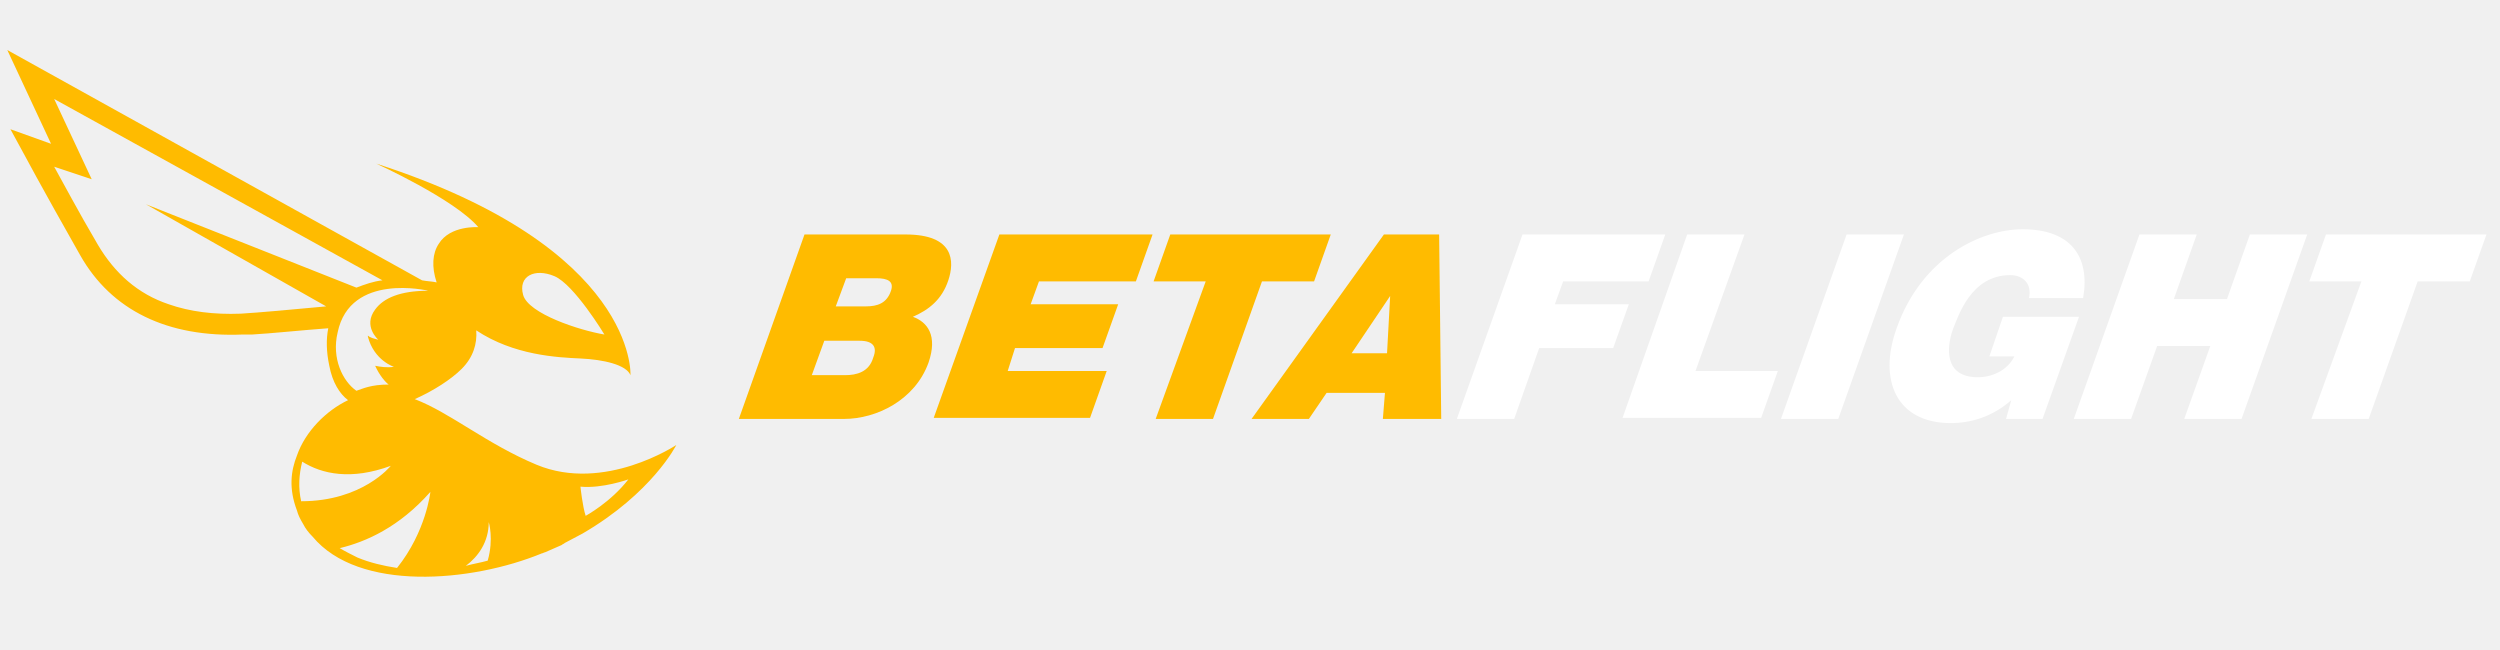
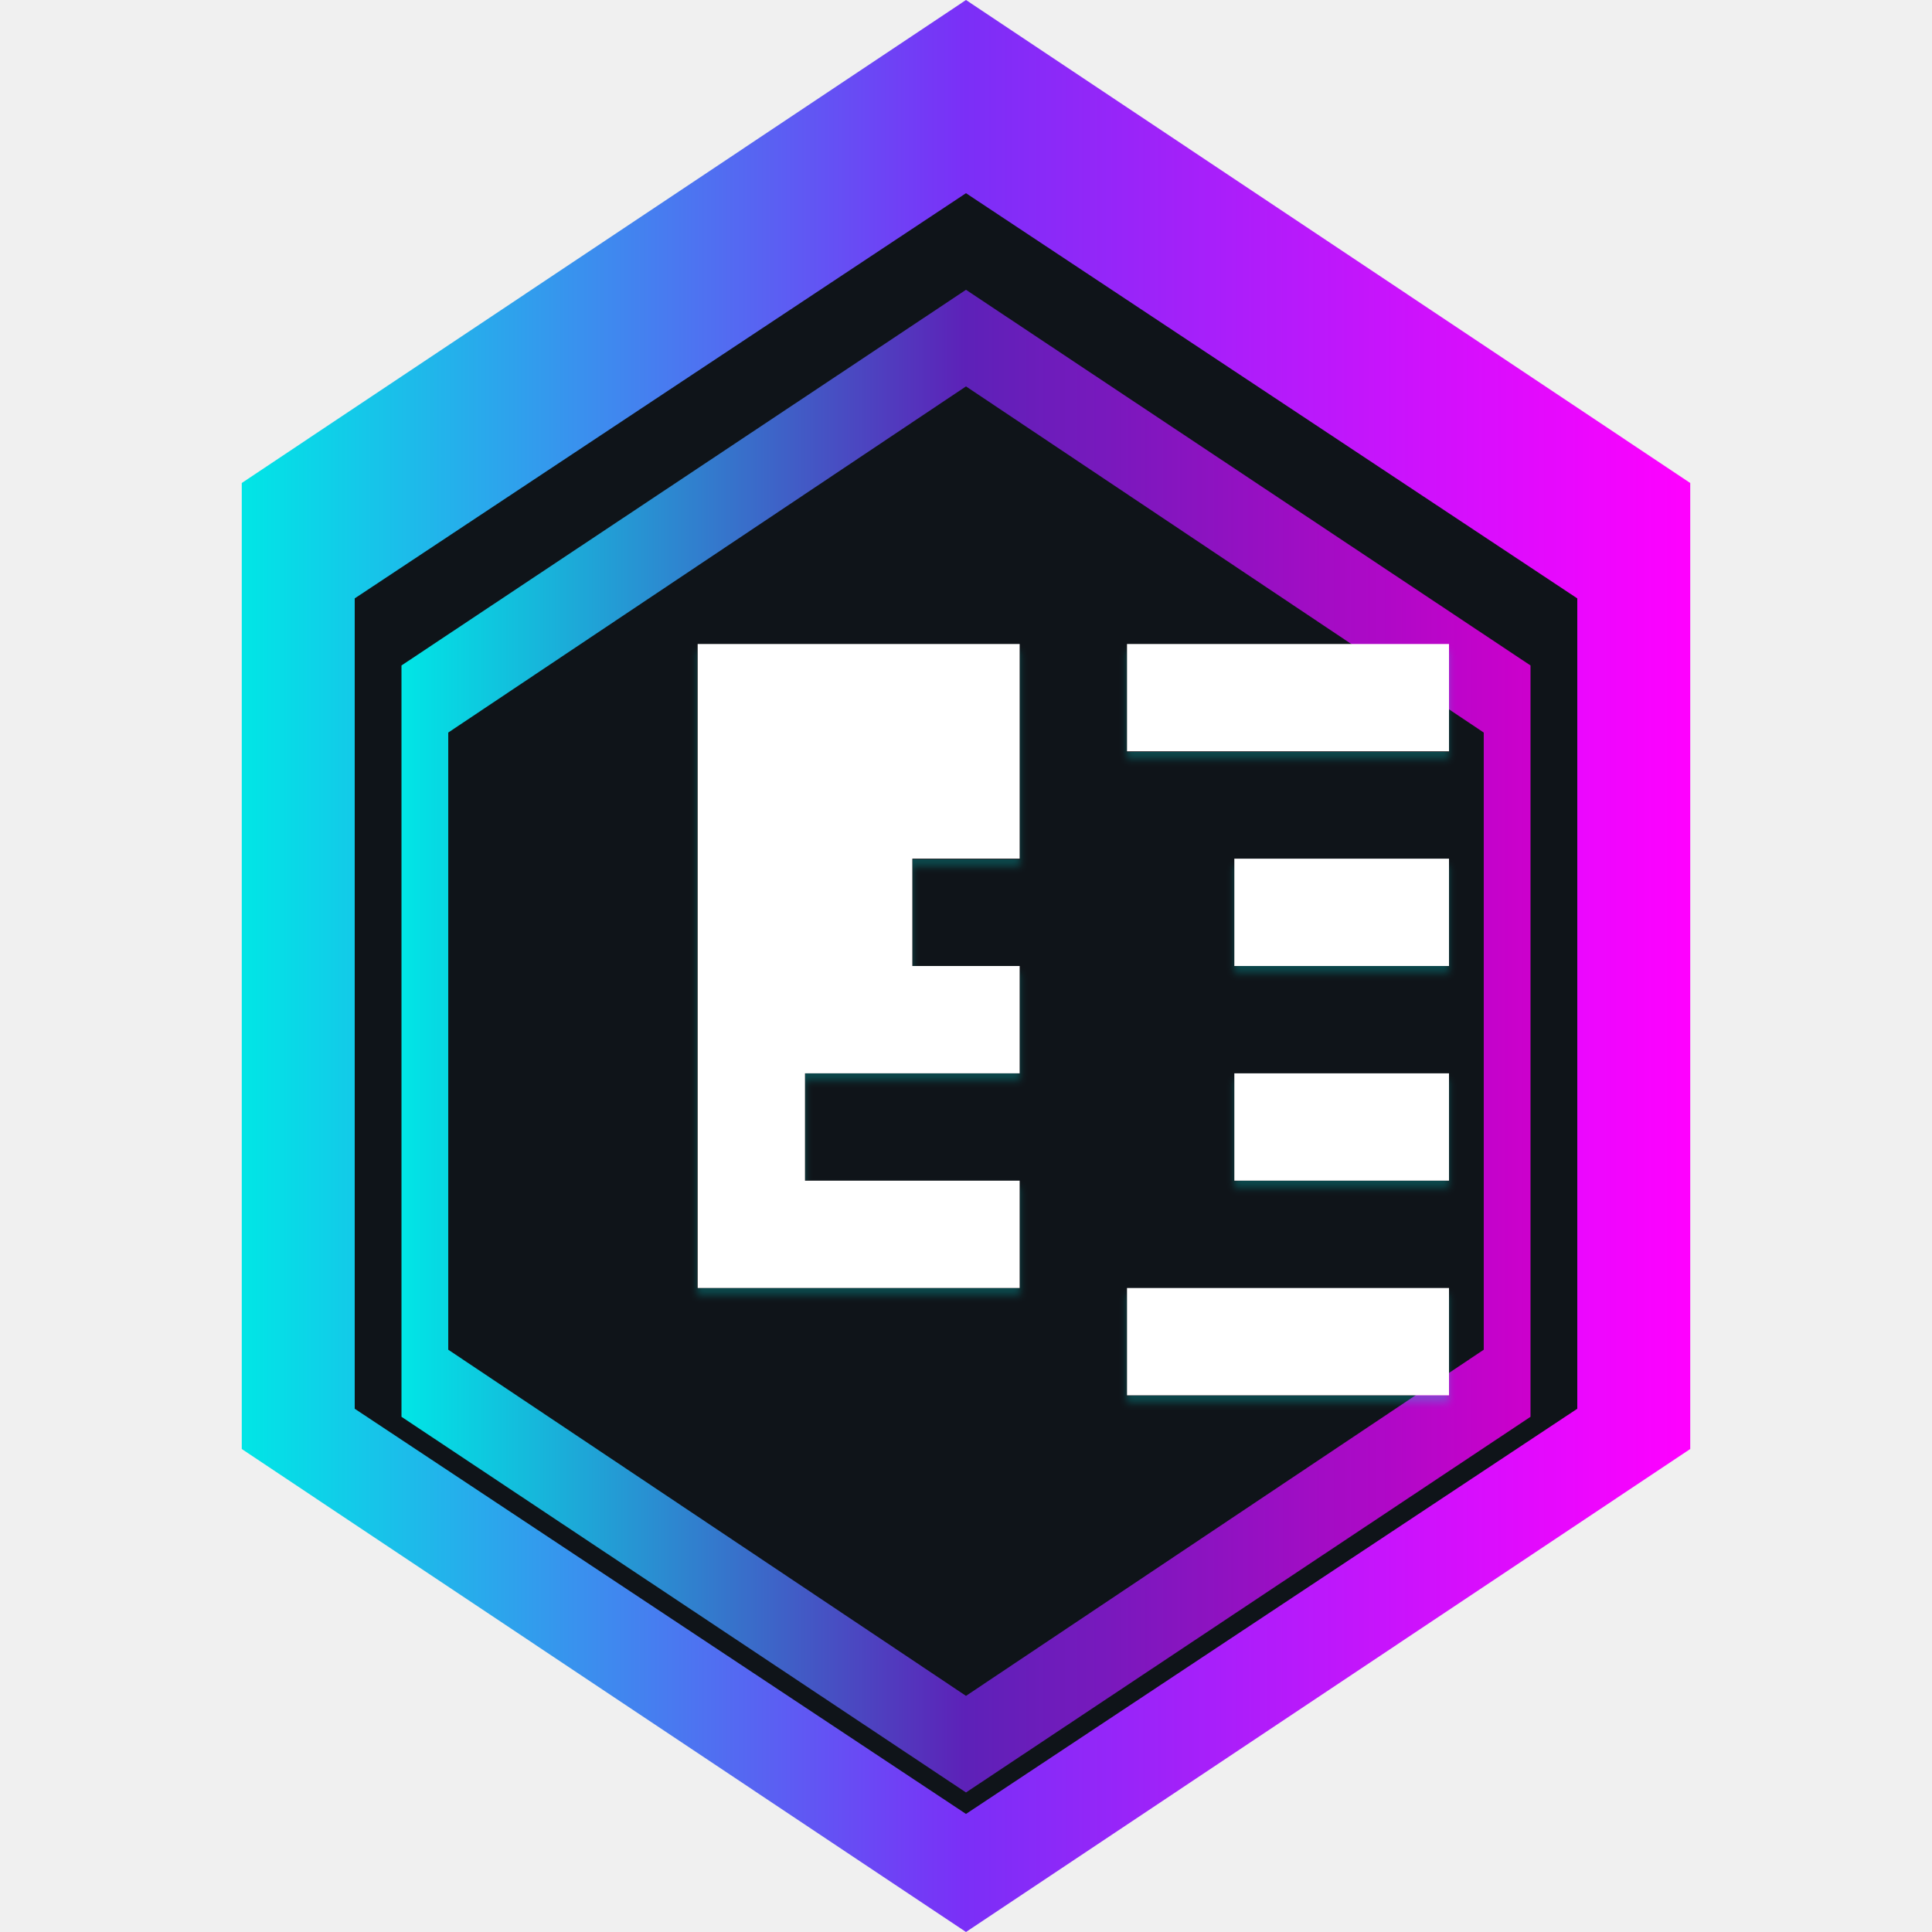
- <svg xmlns="http://www.w3.org/2000/svg" version="1.1" id="svg4057" x="0px" y="0px" viewBox="-21 39.4 239.9 62.3" style="enable-background:new -21 39.4 239.9 62.3;" xml:space="preserve">
-   <style type="text/css">
- 	.st0{fill:#FFBB00;}
- 	.st1{fill:#FFFFFF;}
- </style>
-   <g>
-     <g>
-       <path class="st0" d="M56.2,61.9h9.7c4.7,0,4.7,2.6,4.1,4.4c-0.6,1.8-1.8,2.8-3.4,3.5c1.4,0.5,2.4,1.8,1.5,4.4    c-1.3,3.6-5,5.4-8.1,5.4H49.9L56.2,61.9z M56.9,75.4h3.2c1.1,0,2.3-0.3,2.7-1.7c0.4-1,0-1.6-1.3-1.6h-3.4L56.9,75.4z M59.2,68.8    h2.9c1.1,0,2-0.3,2.4-1.5c0.3-0.9-0.3-1.2-1.4-1.2h-2.9L59.2,68.8z" />
-       <path class="st0" d="M74.9,61.9h14.7L88,66.4h-9.3l-0.8,2.2h8.4l-1.5,4.2h-8.4L75.7,75h9.5l-1.6,4.5h-15L74.9,61.9z" />
-       <path class="st0" d="M94.7,66.4h-5l1.6-4.5h15.4l-1.6,4.5h-5l-4.7,13.2h-5.5L94.7,66.4z" />
-       <path class="st0" d="M111.8,61.9h5.3l0.2,17.7h-5.6l0.2-2.5h-5.6l-1.7,2.5h-5.5L111.8,61.9z M112.1,73.3l0.3-5.5l0,0l-3.7,5.5    H112.1z" />
-       <path class="st1" d="M125.1,61.9h13.7l-1.6,4.5H129l-0.8,2.2h7.1l-1.5,4.2h-7.1l-2.4,6.8h-5.5L125.1,61.9z" />
-       <path class="st1" d="M140.9,61.9h5.5L141.7,75h7.9l-1.6,4.5h-13.3L140.9,61.9z" />
-       <path class="st1" d="M156.2,61.9h5.5l-6.3,17.7h-5.5L156.2,61.9z" />
-       <path class="st1" d="M172,77.8c-1.8,1.6-3.9,2.2-5.8,2.2c-5.2,0-7-4.1-5.2-9.1c2.4-6.8,8.1-9.5,12.1-9.5c4.5,0,6.5,2.5,5.8,6.6    h-5.2c0.3-1.3-0.5-2.2-1.8-2.2c-3.8,0-5,4-5.5,5.2c-0.6,1.7-0.9,4.6,2.4,4.6c1.3,0,2.8-0.6,3.5-2h-2.4l1.3-3.8h7.3l-3.5,9.8h-3.5    L172,77.8z" />
-       <path class="st1" d="M184.3,61.9h5.5l-2.2,6.2h5.1l2.2-6.2h5.5l-6.3,17.7h-5.5l2.5-7H186l-2.5,7H178L184.3,61.9z" />
-       <path class="st1" d="M205.6,66.4h-5l1.6-4.5h15.4l-1.6,4.5h-5l-4.7,13.2h-5.5L205.6,66.4z" />
-     </g>
-     <path class="st0" d="M30.5,84c-4.8-2-8.3-5-11.7-6.3c1.8-0.8,3.5-1.9,4.5-2.9c1.1-1.1,1.5-2.4,1.4-3.7c3.6,2.4,7.8,2.6,10,2.7   c2.2,0.1,4.4,0.6,4.8,1.6c0,0,0.7-12.2-24.4-20.3c0,0,7.5,3.4,9.8,6.1c0,0-2.7-0.2-3.8,1.6c-0.6,0.9-0.7,2.2-0.2,3.7   c-0.4-0.1-0.9-0.1-1.4-0.2l-39.8-22.1l4.2,9l-3.9-1.4l1.2,2.2c0,0,1.7,3.2,5.5,9.9c3,5.3,8.4,7.9,15.6,7.6c0.3,0,0.6,0,0.9,0   c1.8-0.1,4.6-0.4,7.3-0.6c-0.2,1-0.2,2.2,0.1,3.6c0.3,1.6,1,2.7,1.8,3.3c-2.1,1-4.1,3-4.9,5.3c0,0,0,0,0,0c-0.6,1.5-0.8,3.2,0,5.3   c0,0,0,0,0,0c0.1,0.4,0.3,0.8,0.6,1.3c0.2,0.4,0.5,0.8,0.9,1.2c4.4,5.3,15.2,4.4,22,1.6c0.1,0,0.2-0.1,0.3-0.1   c0.5-0.2,1.1-0.5,1.6-0.7c0.1-0.1,0.2-0.1,0.3-0.2c0.6-0.3,1.1-0.6,1.7-0.9c6.7-3.9,9-8.5,9-8.5S37,86.7,30.5,84z M32.2,65.9   c1.9,0.8,4.8,5.6,4.8,5.6c-2.4-0.4-7.3-2-7.8-3.8S30.3,65.1,32.2,65.9z M25.9,89.5c0,0,0.5,1.6-0.1,3.7c-0.7,0.2-1.4,0.3-2.1,0.5   C24.9,92.8,25.9,91.4,25.9,89.5z M-7,59l17.3,9.8c-3.2,0.3-6.5,0.6-8.2,0.7c-2.6,0.1-4.9-0.2-6.9-0.9c-3-1-5.2-3-6.8-5.7   c-2-3.4-3.3-5.9-4.2-7.5l3.6,1.2l-3.6-7.7l31.5,17.4c-0.9,0.1-1.7,0.4-2.5,0.7L-7,59z M11.4,71.3c1.2-5.8,8.7-4,8.7-4   c-2.7,0-4.3,0.7-5.1,1.8c-1.2,1.6,0.3,2.9,0.3,2.9c-0.4-0.1-0.8-0.2-1-0.4c0,0,0,0,0,0.1c0.6,2.3,2.5,2.9,2.5,2.9   c-0.7,0.1-1.3,0-1.8-0.1c0.4,0.9,1,1.6,1.3,1.8c-1.7,0-2.5,0.4-3.1,0.6C11.9,76,10.8,73.8,11.4,71.3z M16.5,84.1   c0,0-2.7,3.4-8.6,3.4c-0.3-1.3-0.2-2.6,0.1-3.8C9.9,84.9,12.7,85.5,16.5,84.1z M11.6,92c2.5-0.6,5.7-2,8.7-5.4c0,0-0.4,3.8-3.2,7.3   c-1.3-0.2-2.6-0.5-3.8-1C12.7,92.6,12.1,92.3,11.6,92z M35.2,88.9c-0.3-0.9-0.5-2.8-0.5-2.8c2.1,0.2,4.6-0.7,4.6-0.7   C37.6,87.6,35.2,88.9,35.2,88.9z" />
+ <svg xmlns="http://www.w3.org/2000/svg" width="1080" height="1080" viewBox="0 0 1080 1080" fill="none">
+   <path d="M540 0L944.856 270V810L540 1080L135.144 810V270L540 0Z" fill="url(#paint0_linear_1_2)" />
+   <path d="M540 108L881.711 334.5V787.5L540 1014L198.289 787.5V334.5L540 108Z" fill="#0F1419" />
+   <path d="M540 162L855.567 372V792L540 1002L224.433 792V372L540 162Z" fill="url(#paint1_linear_1_2)" />
+   <path d="M540 216L829.422 409.5V754.5L540 948L250.578 754.5V409.5L540 216Z" fill="#0F1419" />
+   <g filter="url(#filter0_d_1_2)">
+     <path d="M450 420H570V480H510V540H570V600H450V660H570V720H390V360H570V420H450Z" fill="white" />
+     <path d="M630 660V720H750V660H690V600H750V540H690V480H750V420H630V360H810V420H750V480H810V540H750V600H810V660H750V720H810V780H630V660Z" fill="white" />
  </g>
+   <defs>
+     <filter id="filter0_d_1_2" x="386" y="360" width="428" height="428" filterUnits="userSpaceOnUse" color-interpolation-filters="sRGB">
+       <feFlood flood-opacity="0" result="BackgroundImageFix" />
+       <feColorMatrix in="SourceAlpha" type="matrix" values="0 0 0 0 0 0 0 0 0 0 0 0 0 0 0 0 0 0 127 0" result="hardAlpha" />
+       <feOffset dy="4" />
+       <feGaussianBlur stdDeviation="2" />
+       <feComposite in2="hardAlpha" operator="out" />
+       <feColorMatrix type="matrix" values="0 0 0 0 0 0 0 0 0 0.902 0 0 0 0 0.902 0 0 0 0.25 0" />
+       <feBlend mode="normal" in2="BackgroundImageFix" result="effect1_dropShadow_1_2" />
+       <feBlend mode="normal" in="SourceGraphic" in2="effect1_dropShadow_1_2" result="shape" />
+     </filter>
+     <linearGradient id="paint0_linear_1_2" x1="135.144" y1="540" x2="944.856" y2="540" gradientUnits="userSpaceOnUse">
+       <stop stop-color="#00E6E6" />
+       <stop offset="0.5" stop-color="#7B2FF7" />
+       <stop offset="1" stop-color="#FF00FF" />
+     </linearGradient>
+     <linearGradient id="paint1_linear_1_2" x1="224.433" y1="582" x2="855.567" y2="582" gradientUnits="userSpaceOnUse">
+       <stop stop-color="#00E6E6" />
+       <stop offset="0.5" stop-color="#5D21B8" />
+       <stop offset="1" stop-color="#CC00CC" />
+     </linearGradient>
+   </defs>
</svg>
